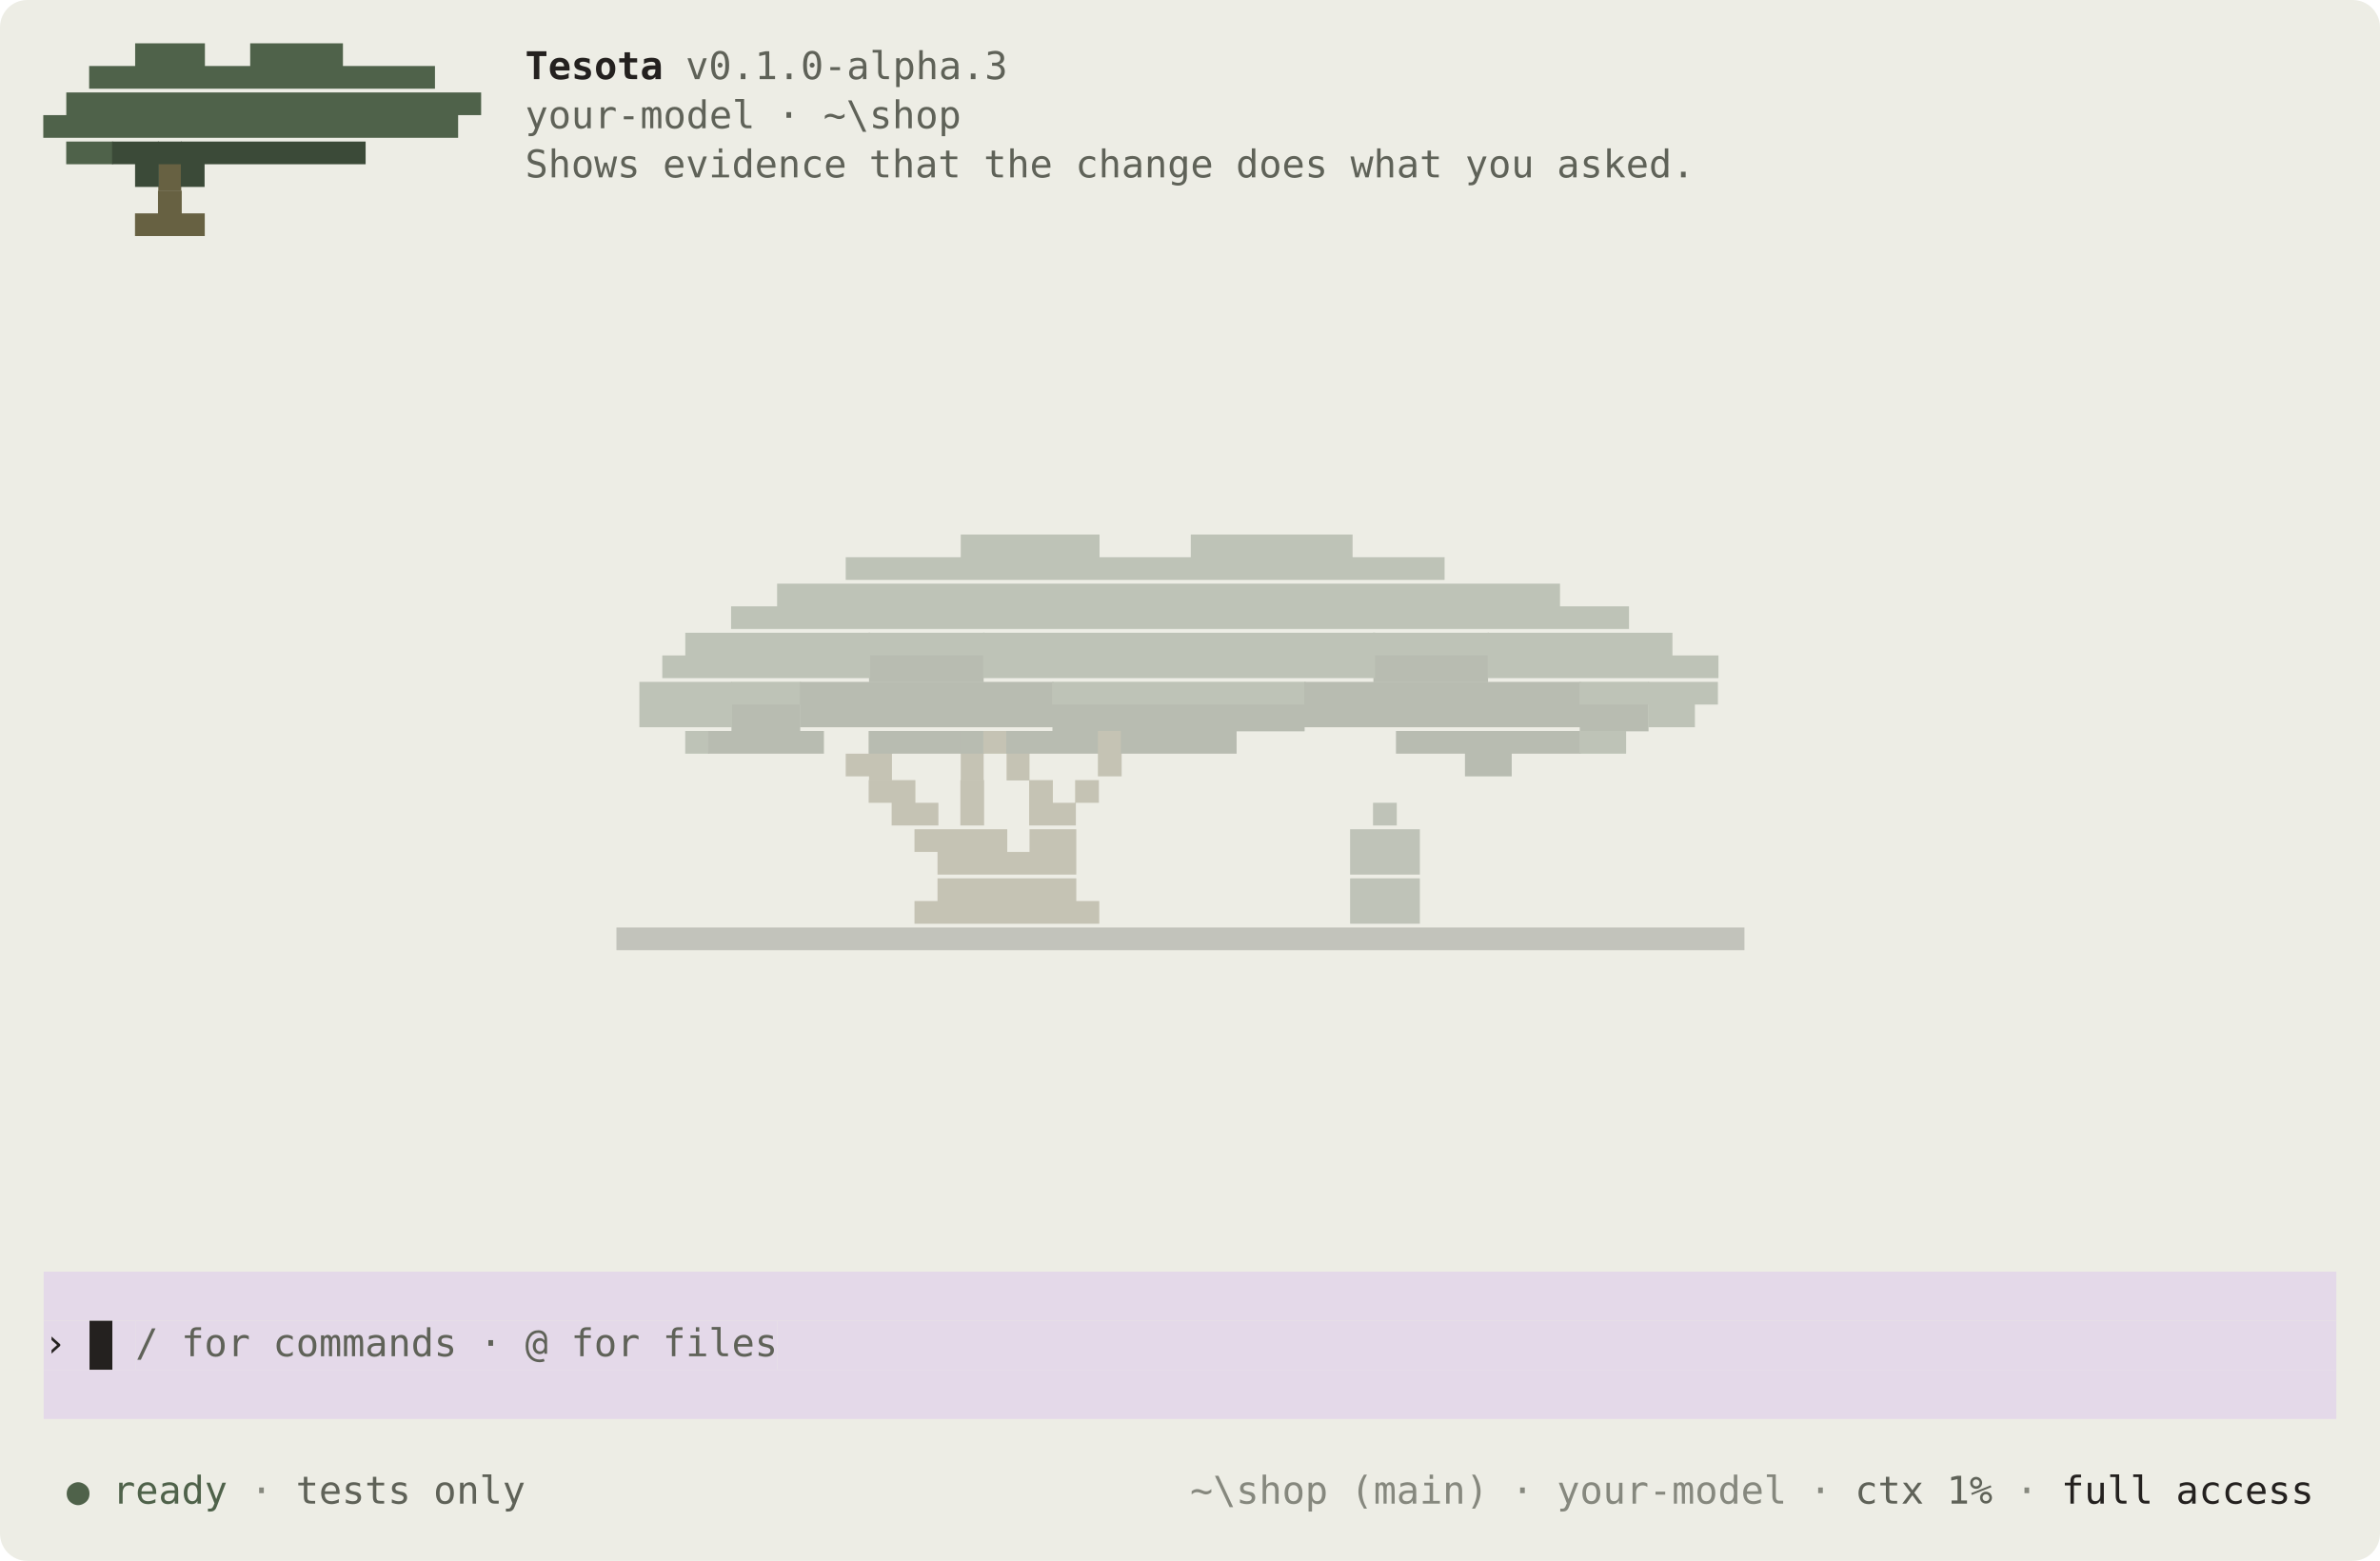
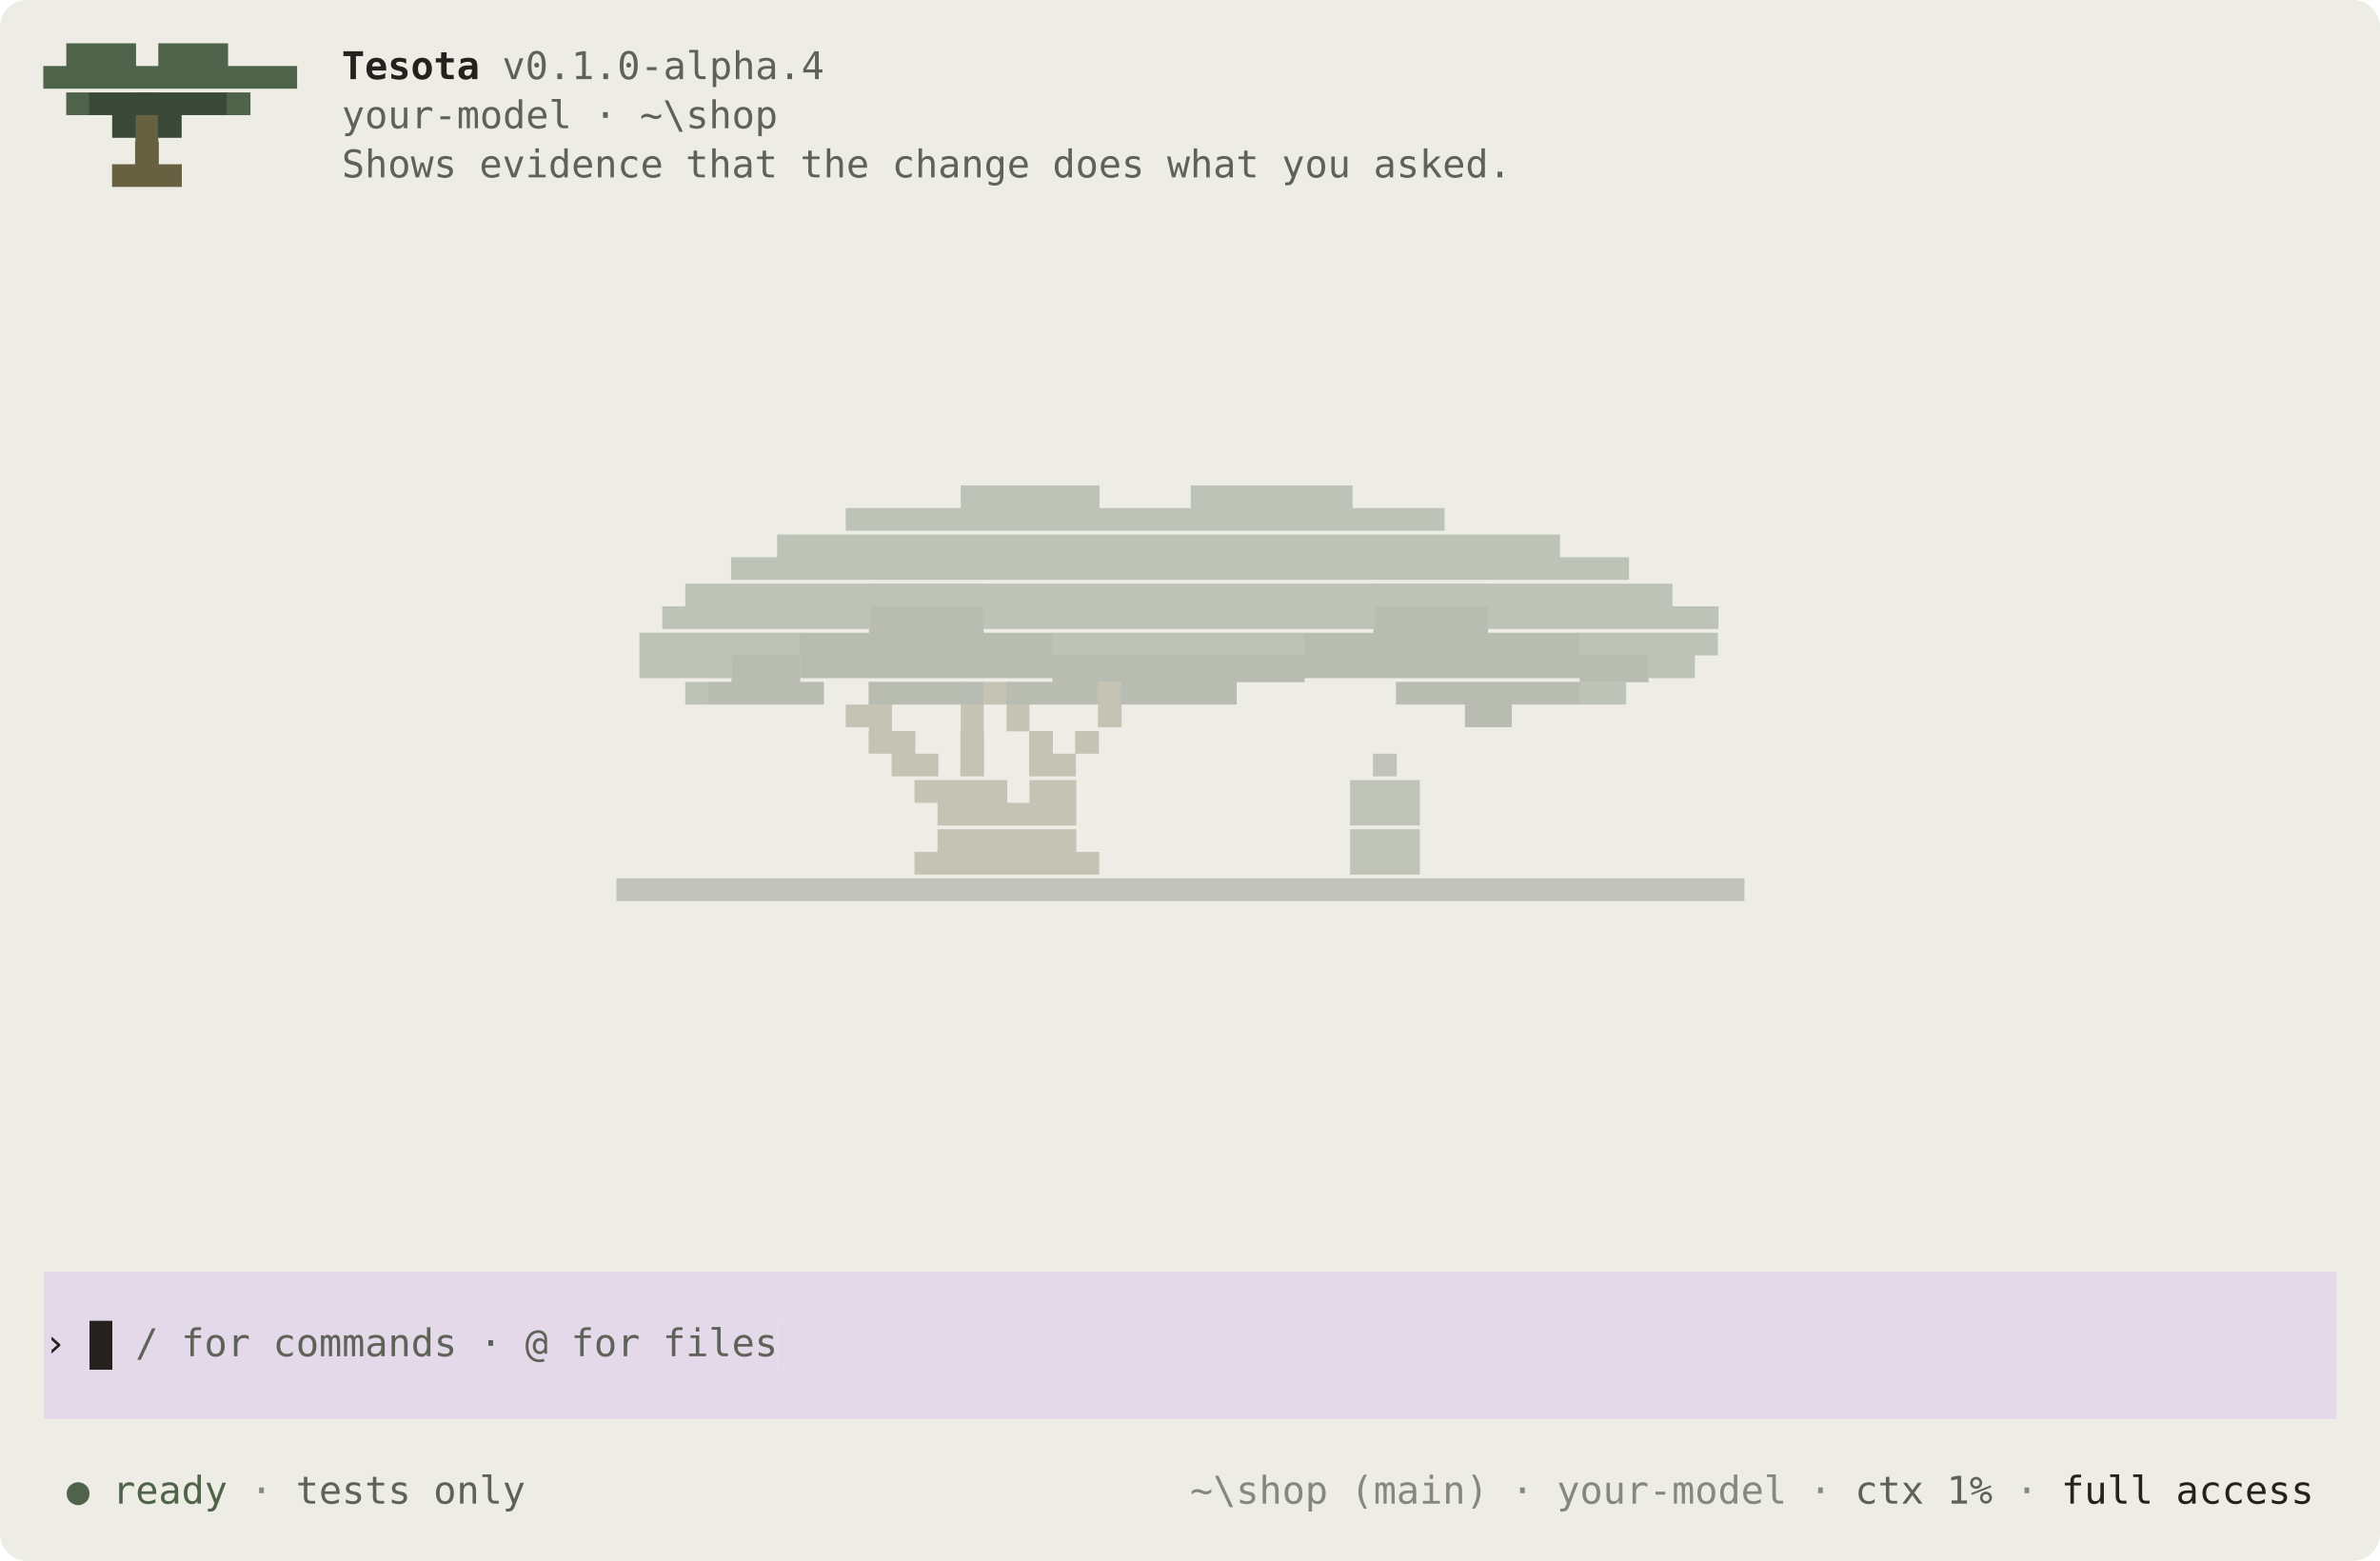
<svg xmlns="http://www.w3.org/2000/svg" width="872" height="572" viewBox="0 0 872 572" role="img" aria-label="Tesota's shell as it opens: a pixel ironwood beside the name, model, folder and purpose, a 30%-opacity ironwood and armless seedling in the empty space, then the input band and footer.">
  <rect width="872" height="572" rx="10" fill="#edede5" />
-   <rect x="58.0" y="52" width="8.4" height="18" fill="#676142" />
-   <rect x="318.4" y="232" width="42.0" height="18" fill="#b8bcb1" />
-   <rect x="503.2" y="232" width="42.0" height="18" fill="#b8bcb1" />
-   <rect x="268.0" y="250" width="25.2" height="18" fill="#b8bcb1" />
-   <rect x="385.6" y="250" width="92.4" height="18" fill="#b8bcb1" />
-   <rect x="578.8" y="250" width="25.2" height="18" fill="#b8bcb1" />
-   <rect x="318.4" y="268" width="8.4" height="18" fill="#c5c3b4" />
-   <rect x="352.0" y="268" width="8.4" height="18" fill="#c5c3b4" />
-   <rect x="368.8" y="268" width="8.4" height="18" fill="#c5c3b4" />
+   <rect x="49.6" y="34" width="8.4" height="18" fill="#676142" />
+   <rect x="318.4" y="214" width="42.0" height="18" fill="#b8bcb1" />
+   <rect x="503.2" y="214" width="42.0" height="18" fill="#b8bcb1" />
+   <rect x="268.0" y="232" width="25.2" height="18" fill="#b8bcb1" />
+   <rect x="385.6" y="232" width="92.4" height="18" fill="#b8bcb1" />
+   <rect x="578.8" y="232" width="25.2" height="18" fill="#b8bcb1" />
+   <rect x="318.4" y="250" width="8.4" height="18" fill="#c5c3b4" />
+   <rect x="352.0" y="250" width="8.4" height="18" fill="#c5c3b4" />
+   <rect x="368.8" y="250" width="8.4" height="18" fill="#c5c3b4" />
  <rect x="16.0" y="466" width="840.0" height="18" fill="#e4d9e9" />
  <rect x="16.0" y="484" width="16.8" height="18" fill="#e4d9e9" />
  <rect x="32.8" y="484" width="8.4" height="18" fill="#24211f" />
  <rect x="41.2" y="484" width="8.4" height="18" fill="#e4d9e9" />
  <rect x="49.6" y="484" width="235.2" height="18" fill="#e4d9e9" />
  <rect x="284.8" y="484" width="571.2" height="18" fill="#e4d9e9" />
  <rect x="16.0" y="502" width="840.0" height="18" fill="#e4d9e9" />
  <g font-family="'Cascadia Mono', 'JetBrains Mono', Menlo, Consolas, 'DejaVu Sans Mono', monospace" font-size="14" xml:space="preserve">
-     <text x="32.8" y="29" fill="#4f624a" textLength="126.0" lengthAdjust="spacingAndGlyphs">▄▄███▄▄████▄▄▄▄</text>
-     <text x="192.4" y="29" fill="#24211f" font-weight="bold" textLength="50.4" lengthAdjust="spacingAndGlyphs">Tesota</text>
-     <text x="251.2" y="29" fill="#5f6258" textLength="117.6" lengthAdjust="spacingAndGlyphs">v0.1.0-alpha.3</text>
-     <text x="16.0" y="47" fill="#4f624a" textLength="159.6" lengthAdjust="spacingAndGlyphs">▄█████████████████▀</text>
-     <text x="192.4" y="47" fill="#5f6258" textLength="84.0" lengthAdjust="spacingAndGlyphs">your-model</text>
-     <text x="284.8" y="47" fill="#5f6258" textLength="8.4" lengthAdjust="spacingAndGlyphs">·</text>
-     <text x="301.6" y="47" fill="#5f6258" textLength="50.4" lengthAdjust="spacingAndGlyphs">~\shop</text>
-     <text x="24.4" y="65" fill="#4f624a" textLength="16.8" lengthAdjust="spacingAndGlyphs">▀▀</text>
-     <text x="41.2" y="65" fill="#3b4a38" textLength="16.8" lengthAdjust="spacingAndGlyphs">▀█</text>
-     <text x="58.0" y="65" fill="#3b4a38" textLength="8.4" lengthAdjust="spacingAndGlyphs">▀</text>
-     <text x="66.4" y="65" fill="#3b4a38" textLength="67.2" lengthAdjust="spacingAndGlyphs">█▀▀▀▀▀▀▀</text>
-     <text x="192.4" y="65" fill="#5f6258" textLength="42.0" lengthAdjust="spacingAndGlyphs">Shows</text>
-     <text x="242.8" y="65" fill="#5f6258" textLength="67.2" lengthAdjust="spacingAndGlyphs">evidence</text>
-     <text x="318.4" y="65" fill="#5f6258" textLength="33.6" lengthAdjust="spacingAndGlyphs">that</text>
-     <text x="360.4" y="65" fill="#5f6258" textLength="25.2" lengthAdjust="spacingAndGlyphs">the</text>
-     <text x="394.0" y="65" fill="#5f6258" textLength="50.4" lengthAdjust="spacingAndGlyphs">change</text>
-     <text x="452.8" y="65" fill="#5f6258" textLength="33.6" lengthAdjust="spacingAndGlyphs">does</text>
-     <text x="494.8" y="65" fill="#5f6258" textLength="33.6" lengthAdjust="spacingAndGlyphs">what</text>
-     <text x="536.8" y="65" fill="#5f6258" textLength="25.2" lengthAdjust="spacingAndGlyphs">you</text>
-     <text x="570.4" y="65" fill="#5f6258" textLength="50.4" lengthAdjust="spacingAndGlyphs">asked.</text>
-     <text x="49.6" y="83" fill="#676142" textLength="25.2" lengthAdjust="spacingAndGlyphs">▄█▄</text>
-     <text x="310.0" y="209" fill="#bec3b7" textLength="218.4" lengthAdjust="spacingAndGlyphs">▄▄▄▄▄██████▄▄▄▄███████▄▄▄▄</text>
-     <text x="268.0" y="227" fill="#bec3b7" textLength="327.6" lengthAdjust="spacingAndGlyphs">▄▄██████████████████████████████████▄▄▄</text>
-     <text x="242.8" y="245" fill="#bec3b7" textLength="75.6" lengthAdjust="spacingAndGlyphs">▄████████</text>
-     <text x="318.4" y="245" fill="#bec3b7" textLength="42.0" lengthAdjust="spacingAndGlyphs">▀▀▀▀▀</text>
-     <text x="360.4" y="245" fill="#bec3b7" textLength="142.8" lengthAdjust="spacingAndGlyphs">█████████████████</text>
-     <text x="503.2" y="245" fill="#bec3b7" textLength="42.0" lengthAdjust="spacingAndGlyphs">▀▀▀▀▀</text>
-     <text x="545.2" y="245" fill="#bec3b7" textLength="84.0" lengthAdjust="spacingAndGlyphs">████████▄▄</text>
-     <text x="234.4" y="263" fill="#bec3b7" textLength="33.6" lengthAdjust="spacingAndGlyphs">████</text>
-     <text x="268.0" y="263" fill="#bec3b7" textLength="25.2" lengthAdjust="spacingAndGlyphs">▀▀▀</text>
-     <text x="293.2" y="263" fill="#b8bcb1" textLength="92.4" lengthAdjust="spacingAndGlyphs">███████████</text>
-     <text x="385.6" y="263" fill="#bec3b7" textLength="92.4" lengthAdjust="spacingAndGlyphs">▀▀▀▀▀▀▀▀▀▀▀</text>
-     <text x="478.0" y="263" fill="#b8bcb1" textLength="100.8" lengthAdjust="spacingAndGlyphs">████████████</text>
-     <text x="578.8" y="263" fill="#bec3b7" textLength="25.2" lengthAdjust="spacingAndGlyphs">▀▀▀</text>
-     <text x="604.0" y="263" fill="#bec3b7" textLength="25.2" lengthAdjust="spacingAndGlyphs">██▀</text>
-     <text x="251.2" y="281" fill="#bec3b7" textLength="8.4" lengthAdjust="spacingAndGlyphs">▀</text>
-     <text x="259.6" y="281" fill="#b8bcb1" textLength="42.0" lengthAdjust="spacingAndGlyphs">▀▀▀▀▀</text>
-     <text x="310.0" y="281" fill="#c5c3b4" textLength="8.4" lengthAdjust="spacingAndGlyphs">▄</text>
-     <text x="318.4" y="281" fill="#b8bcb1" textLength="8.4" lengthAdjust="spacingAndGlyphs">▀</text>
-     <text x="326.8" y="281" fill="#b8bcb1" textLength="25.2" lengthAdjust="spacingAndGlyphs">▀▀▀</text>
-     <text x="352.0" y="281" fill="#b8bcb1" textLength="8.4" lengthAdjust="spacingAndGlyphs">▀</text>
-     <text x="360.4" y="281" fill="#c5c3b4" textLength="8.4" lengthAdjust="spacingAndGlyphs">▀</text>
-     <text x="368.8" y="281" fill="#b8bcb1" textLength="8.4" lengthAdjust="spacingAndGlyphs">▀</text>
-     <text x="377.2" y="281" fill="#b8bcb1" textLength="25.2" lengthAdjust="spacingAndGlyphs">▀▀▀</text>
-     <text x="402.4" y="281" fill="#c5c3b4" textLength="8.4" lengthAdjust="spacingAndGlyphs">█</text>
-     <text x="410.8" y="281" fill="#b8bcb1" textLength="42.0" lengthAdjust="spacingAndGlyphs">▀▀▀▀▀</text>
-     <text x="511.6" y="281" fill="#b8bcb1" textLength="67.2" lengthAdjust="spacingAndGlyphs">▀▀▀██▀▀▀</text>
-     <text x="578.8" y="281" fill="#bec3b7" textLength="16.8" lengthAdjust="spacingAndGlyphs">▀▀</text>
-     <text x="318.4" y="299" fill="#c5c3b4" textLength="25.2" lengthAdjust="spacingAndGlyphs">▀█▄</text>
-     <text x="352.0" y="299" fill="#c5c3b4" textLength="8.4" lengthAdjust="spacingAndGlyphs">█</text>
-     <text x="377.2" y="299" fill="#c5c3b4" textLength="25.2" lengthAdjust="spacingAndGlyphs">█▄▀</text>
-     <text x="503.2" y="299" fill="#bfc3b8" textLength="8.4" lengthAdjust="spacingAndGlyphs">▄</text>
-     <text x="335.2" y="317" fill="#c5c3b4" textLength="58.8" lengthAdjust="spacingAndGlyphs">▀███▄██</text>
+     <text x="16.0" y="29" fill="#4f624a" textLength="92.4" lengthAdjust="spacingAndGlyphs">▄███▄███▄▄▄</text>
+     <text x="125.2" y="29" fill="#24211f" font-weight="bold" textLength="50.4" lengthAdjust="spacingAndGlyphs">Tesota</text>
+     <text x="184.0" y="29" fill="#5f6258" textLength="117.6" lengthAdjust="spacingAndGlyphs">v0.1.0-alpha.4</text>
+     <text x="24.4" y="47" fill="#4f624a" textLength="8.4" lengthAdjust="spacingAndGlyphs">▀</text>
+     <text x="32.8" y="47" fill="#3b4a38" textLength="16.8" lengthAdjust="spacingAndGlyphs">▀█</text>
+     <text x="49.6" y="47" fill="#3b4a38" textLength="8.4" lengthAdjust="spacingAndGlyphs">▀</text>
+     <text x="58.0" y="47" fill="#3b4a38" textLength="25.2" lengthAdjust="spacingAndGlyphs">█▀▀</text>
+     <text x="83.2" y="47" fill="#4f624a" textLength="8.4" lengthAdjust="spacingAndGlyphs">▀</text>
+     <text x="125.2" y="47" fill="#5f6258" textLength="84.0" lengthAdjust="spacingAndGlyphs">your-model</text>
+     <text x="217.6" y="47" fill="#5f6258" textLength="8.4" lengthAdjust="spacingAndGlyphs">·</text>
+     <text x="234.4" y="47" fill="#5f6258" textLength="50.4" lengthAdjust="spacingAndGlyphs">~\shop</text>
+     <text x="41.2" y="65" fill="#676142" textLength="25.2" lengthAdjust="spacingAndGlyphs">▄█▄</text>
+     <text x="125.2" y="65" fill="#5f6258" textLength="42.0" lengthAdjust="spacingAndGlyphs">Shows</text>
+     <text x="175.6" y="65" fill="#5f6258" textLength="67.2" lengthAdjust="spacingAndGlyphs">evidence</text>
+     <text x="251.2" y="65" fill="#5f6258" textLength="33.6" lengthAdjust="spacingAndGlyphs">that</text>
+     <text x="293.2" y="65" fill="#5f6258" textLength="25.2" lengthAdjust="spacingAndGlyphs">the</text>
+     <text x="326.8" y="65" fill="#5f6258" textLength="50.4" lengthAdjust="spacingAndGlyphs">change</text>
+     <text x="385.6" y="65" fill="#5f6258" textLength="33.6" lengthAdjust="spacingAndGlyphs">does</text>
+     <text x="427.6" y="65" fill="#5f6258" textLength="33.6" lengthAdjust="spacingAndGlyphs">what</text>
+     <text x="469.6" y="65" fill="#5f6258" textLength="25.2" lengthAdjust="spacingAndGlyphs">you</text>
+     <text x="503.2" y="65" fill="#5f6258" textLength="50.4" lengthAdjust="spacingAndGlyphs">asked.</text>
+     <text x="310.0" y="191" fill="#bec3b7" textLength="218.4" lengthAdjust="spacingAndGlyphs">▄▄▄▄▄██████▄▄▄▄███████▄▄▄▄</text>
+     <text x="268.0" y="209" fill="#bec3b7" textLength="327.6" lengthAdjust="spacingAndGlyphs">▄▄██████████████████████████████████▄▄▄</text>
+     <text x="242.8" y="227" fill="#bec3b7" textLength="75.6" lengthAdjust="spacingAndGlyphs">▄████████</text>
+     <text x="318.4" y="227" fill="#bec3b7" textLength="42.0" lengthAdjust="spacingAndGlyphs">▀▀▀▀▀</text>
+     <text x="360.4" y="227" fill="#bec3b7" textLength="142.8" lengthAdjust="spacingAndGlyphs">█████████████████</text>
+     <text x="503.2" y="227" fill="#bec3b7" textLength="42.0" lengthAdjust="spacingAndGlyphs">▀▀▀▀▀</text>
+     <text x="545.2" y="227" fill="#bec3b7" textLength="84.0" lengthAdjust="spacingAndGlyphs">████████▄▄</text>
+     <text x="234.4" y="245" fill="#bec3b7" textLength="33.6" lengthAdjust="spacingAndGlyphs">████</text>
+     <text x="268.0" y="245" fill="#bec3b7" textLength="25.2" lengthAdjust="spacingAndGlyphs">▀▀▀</text>
+     <text x="293.2" y="245" fill="#b8bcb1" textLength="92.4" lengthAdjust="spacingAndGlyphs">███████████</text>
+     <text x="385.6" y="245" fill="#bec3b7" textLength="92.4" lengthAdjust="spacingAndGlyphs">▀▀▀▀▀▀▀▀▀▀▀</text>
+     <text x="478.0" y="245" fill="#b8bcb1" textLength="100.8" lengthAdjust="spacingAndGlyphs">████████████</text>
+     <text x="578.8" y="245" fill="#bec3b7" textLength="25.2" lengthAdjust="spacingAndGlyphs">▀▀▀</text>
+     <text x="604.0" y="245" fill="#bec3b7" textLength="25.2" lengthAdjust="spacingAndGlyphs">██▀</text>
+     <text x="251.2" y="263" fill="#bec3b7" textLength="8.4" lengthAdjust="spacingAndGlyphs">▀</text>
+     <text x="259.6" y="263" fill="#b8bcb1" textLength="42.0" lengthAdjust="spacingAndGlyphs">▀▀▀▀▀</text>
+     <text x="310.0" y="263" fill="#c5c3b4" textLength="8.4" lengthAdjust="spacingAndGlyphs">▄</text>
+     <text x="318.4" y="263" fill="#b8bcb1" textLength="8.4" lengthAdjust="spacingAndGlyphs">▀</text>
+     <text x="326.8" y="263" fill="#b8bcb1" textLength="25.2" lengthAdjust="spacingAndGlyphs">▀▀▀</text>
+     <text x="352.0" y="263" fill="#b8bcb1" textLength="8.4" lengthAdjust="spacingAndGlyphs">▀</text>
+     <text x="360.4" y="263" fill="#c5c3b4" textLength="8.4" lengthAdjust="spacingAndGlyphs">▀</text>
+     <text x="368.8" y="263" fill="#b8bcb1" textLength="8.4" lengthAdjust="spacingAndGlyphs">▀</text>
+     <text x="377.2" y="263" fill="#b8bcb1" textLength="25.2" lengthAdjust="spacingAndGlyphs">▀▀▀</text>
+     <text x="402.4" y="263" fill="#c5c3b4" textLength="8.4" lengthAdjust="spacingAndGlyphs">█</text>
+     <text x="410.8" y="263" fill="#b8bcb1" textLength="42.0" lengthAdjust="spacingAndGlyphs">▀▀▀▀▀</text>
+     <text x="511.6" y="263" fill="#b8bcb1" textLength="67.2" lengthAdjust="spacingAndGlyphs">▀▀▀██▀▀▀</text>
+     <text x="578.8" y="263" fill="#bec3b7" textLength="16.8" lengthAdjust="spacingAndGlyphs">▀▀</text>
+     <text x="318.4" y="281" fill="#c5c3b4" textLength="25.2" lengthAdjust="spacingAndGlyphs">▀█▄</text>
+     <text x="352.0" y="281" fill="#c5c3b4" textLength="8.4" lengthAdjust="spacingAndGlyphs">█</text>
+     <text x="377.2" y="281" fill="#c5c3b4" textLength="25.2" lengthAdjust="spacingAndGlyphs">█▄▀</text>
+     <text x="503.2" y="281" fill="#bfc3b8" textLength="8.4" lengthAdjust="spacingAndGlyphs">▄</text>
+     <text x="335.2" y="299" fill="#c5c3b4" textLength="58.8" lengthAdjust="spacingAndGlyphs">▀███▄██</text>
+     <text x="494.8" y="299" fill="#bfc3b8" textLength="25.2" lengthAdjust="spacingAndGlyphs">███</text>
+     <text x="335.2" y="317" fill="#c5c3b4" textLength="67.2" lengthAdjust="spacingAndGlyphs">▄██████▄</text>
    <text x="494.8" y="317" fill="#bfc3b8" textLength="25.2" lengthAdjust="spacingAndGlyphs">███</text>
-     <text x="335.2" y="335" fill="#c5c3b4" textLength="67.2" lengthAdjust="spacingAndGlyphs">▄██████▄</text>
-     <text x="494.8" y="335" fill="#bfc3b8" textLength="25.2" lengthAdjust="spacingAndGlyphs">███</text>
-     <text x="226.0" y="353" fill="#c2c3bb" textLength="411.6" lengthAdjust="spacingAndGlyphs">▀▀▀▀▀▀▀▀▀▀▀▀▀▀▀▀▀▀▀▀▀▀▀▀▀▀▀▀▀▀▀▀▀▀▀▀▀▀▀▀▀▀▀▀▀▀▀▀▀</text>
+     <text x="226.0" y="335" fill="#c2c3bb" textLength="411.6" lengthAdjust="spacingAndGlyphs">▀▀▀▀▀▀▀▀▀▀▀▀▀▀▀▀▀▀▀▀▀▀▀▀▀▀▀▀▀▀▀▀▀▀▀▀▀▀▀▀▀▀▀▀▀▀▀▀▀</text>
    <text x="16.0" y="497" fill="#24211f" textLength="8.4" lengthAdjust="spacingAndGlyphs">›</text>
    <text x="49.6" y="497" fill="#5f6258" textLength="8.4" lengthAdjust="spacingAndGlyphs">/</text>
    <text x="66.4" y="497" fill="#5f6258" textLength="25.2" lengthAdjust="spacingAndGlyphs">for</text>
    <text x="100.0" y="497" fill="#5f6258" textLength="67.2" lengthAdjust="spacingAndGlyphs">commands</text>
    <text x="175.6" y="497" fill="#5f6258" textLength="8.4" lengthAdjust="spacingAndGlyphs">·</text>
    <text x="192.4" y="497" fill="#5f6258" textLength="8.4" lengthAdjust="spacingAndGlyphs">@</text>
    <text x="209.2" y="497" fill="#5f6258" textLength="25.2" lengthAdjust="spacingAndGlyphs">for</text>
    <text x="242.8" y="497" fill="#5f6258" textLength="42.0" lengthAdjust="spacingAndGlyphs">files</text>
    <text x="24.4" y="551" fill="#4f624a" textLength="8.4" lengthAdjust="spacingAndGlyphs">●</text>
    <text x="41.2" y="551" fill="#4f624a" textLength="42.0" lengthAdjust="spacingAndGlyphs">ready</text>
    <text x="91.6" y="551" fill="#86887e" textLength="8.4" lengthAdjust="spacingAndGlyphs">·</text>
    <text x="108.4" y="551" fill="#5f6258" textLength="42.0" lengthAdjust="spacingAndGlyphs">tests</text>
    <text x="158.8" y="551" fill="#5f6258" textLength="33.6" lengthAdjust="spacingAndGlyphs">only</text>
    <text x="436.0" y="551" fill="#86887e" textLength="50.4" lengthAdjust="spacingAndGlyphs">~\shop</text>
    <text x="494.8" y="551" fill="#86887e" textLength="50.4" lengthAdjust="spacingAndGlyphs">(main)</text>
    <text x="553.6" y="551" fill="#86887e" textLength="8.4" lengthAdjust="spacingAndGlyphs">·</text>
    <text x="570.4" y="551" fill="#86887e" textLength="84.0" lengthAdjust="spacingAndGlyphs">your-model</text>
    <text x="662.8" y="551" fill="#86887e" textLength="8.4" lengthAdjust="spacingAndGlyphs">·</text>
    <text x="679.6" y="551" fill="#5f6258" textLength="25.2" lengthAdjust="spacingAndGlyphs">ctx</text>
    <text x="713.2" y="551" fill="#5f6258" textLength="16.8" lengthAdjust="spacingAndGlyphs">1%</text>
    <text x="738.4" y="551" fill="#86887e" textLength="8.4" lengthAdjust="spacingAndGlyphs">·</text>
    <text x="755.2" y="551" fill="#24211f" textLength="33.6" lengthAdjust="spacingAndGlyphs">full</text>
    <text x="797.2" y="551" fill="#24211f" textLength="50.4" lengthAdjust="spacingAndGlyphs">access</text>
  </g>
</svg>
